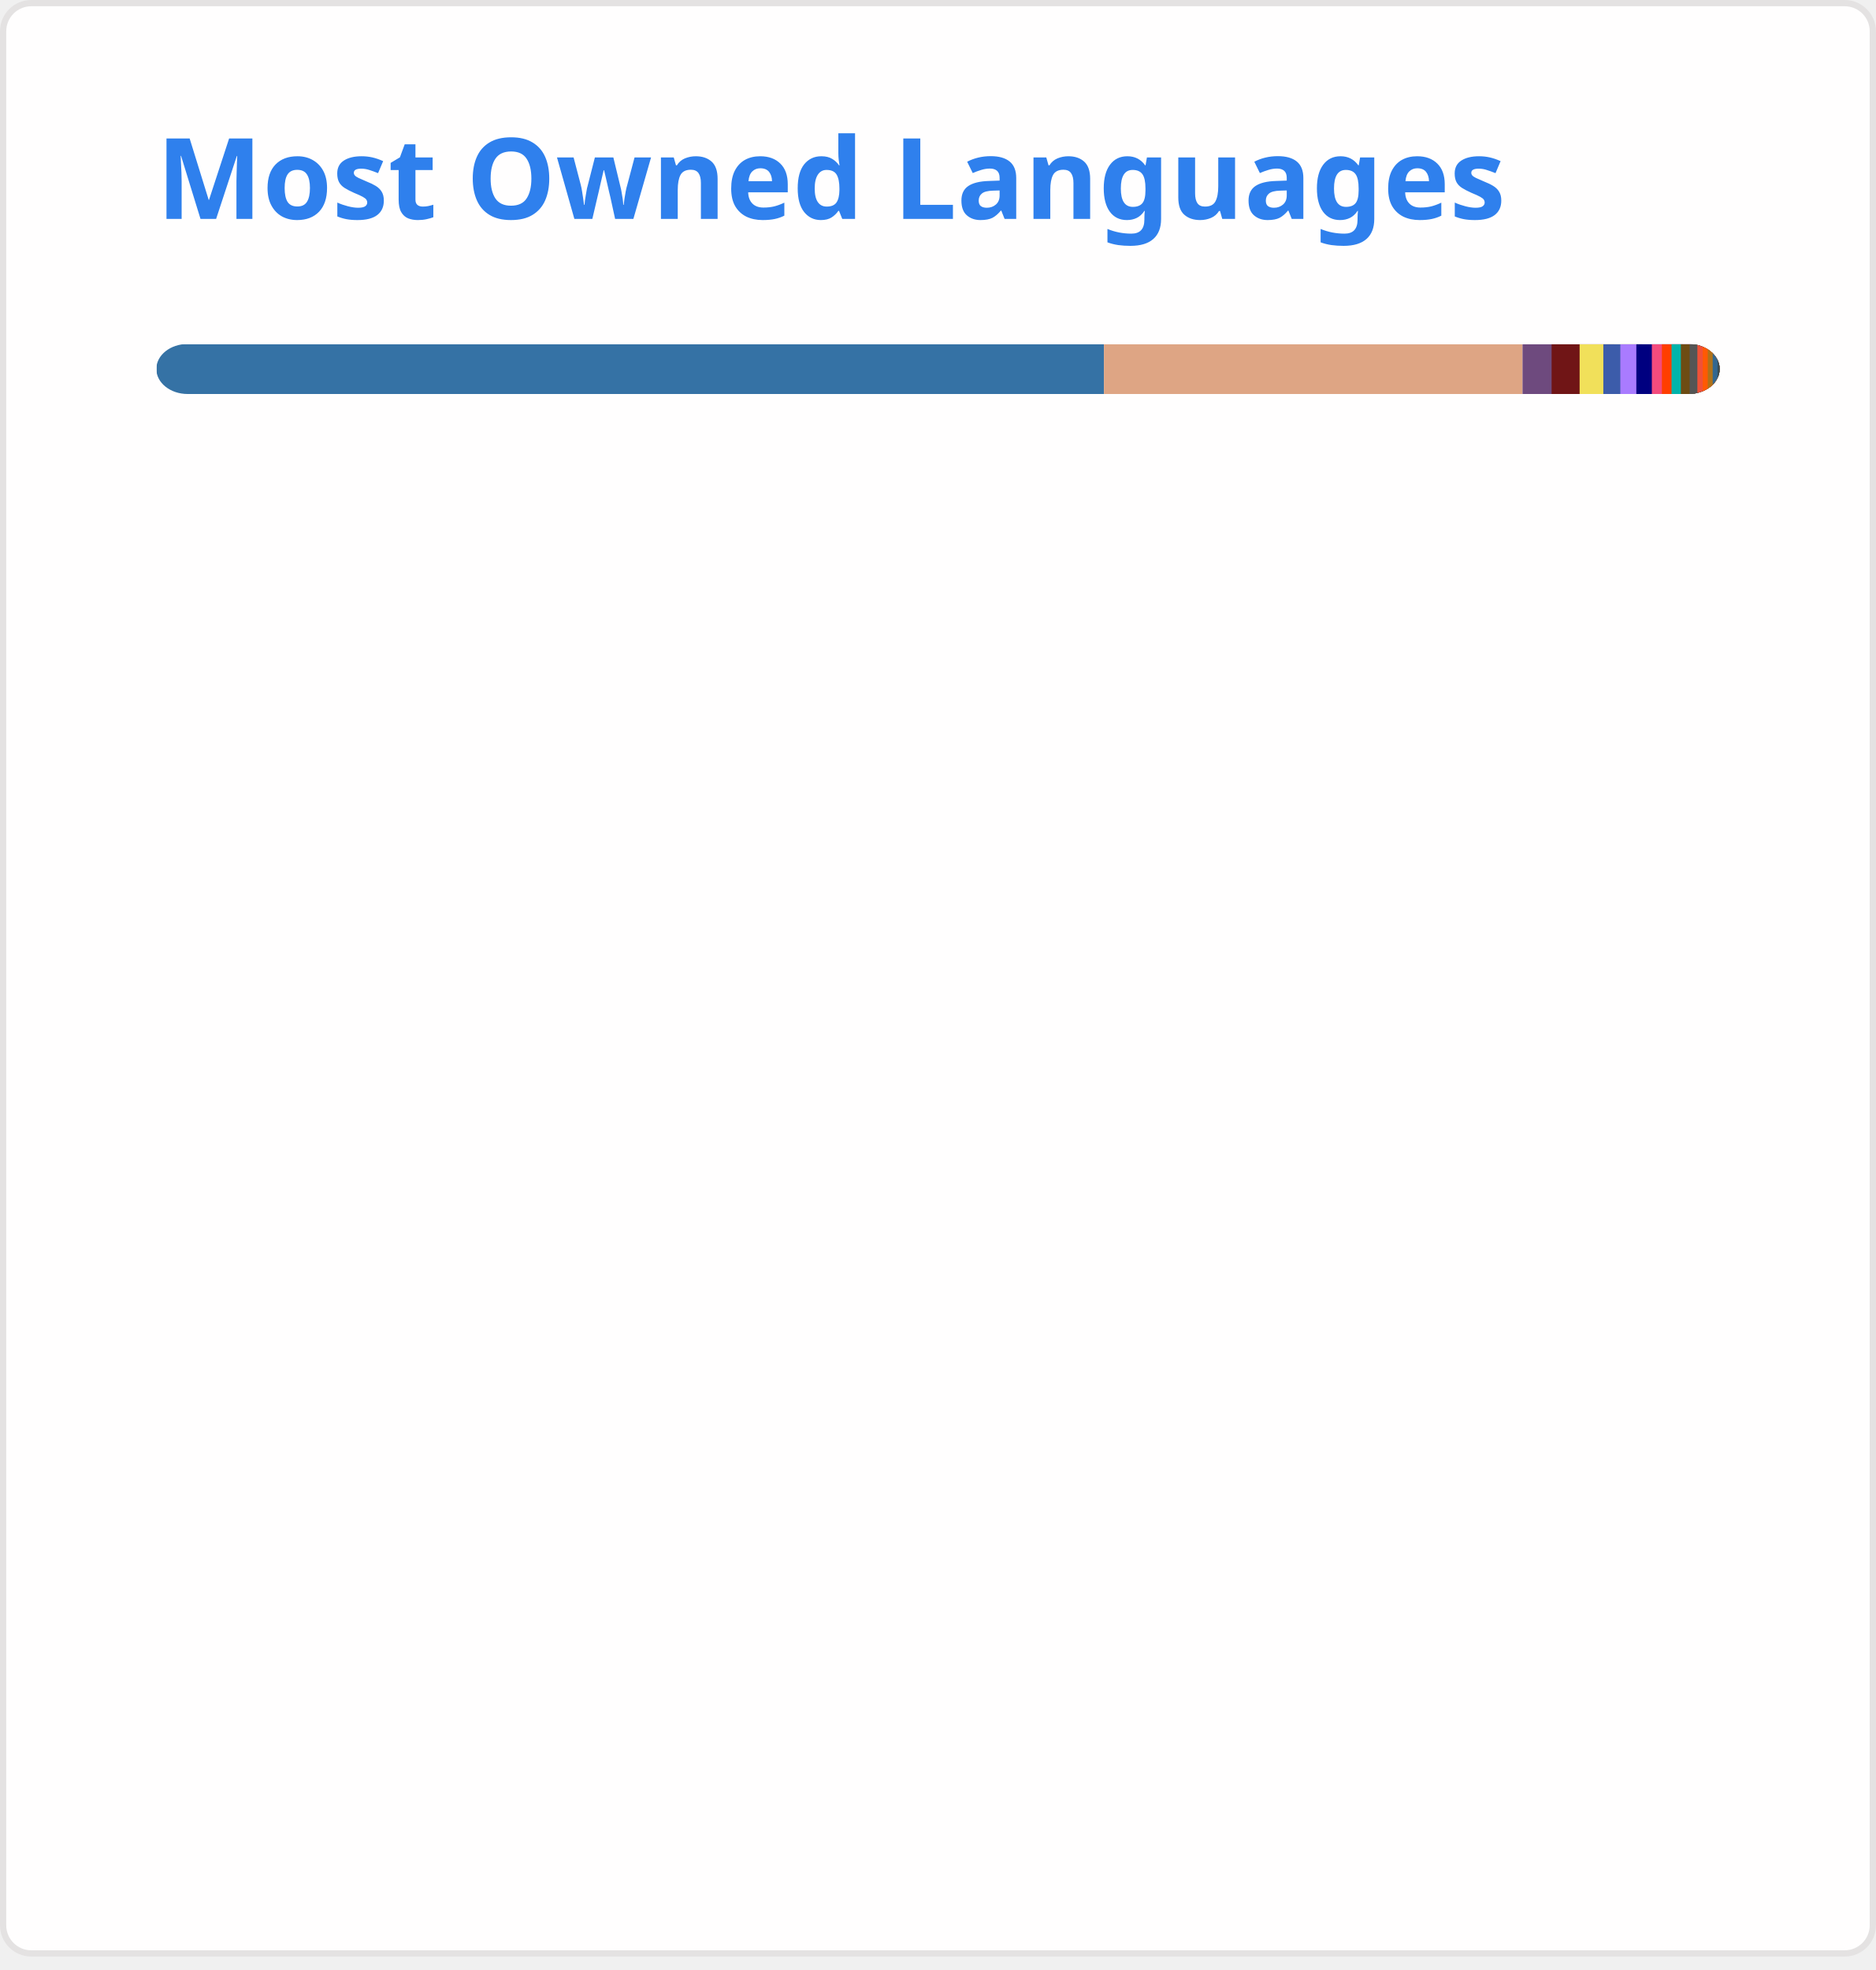
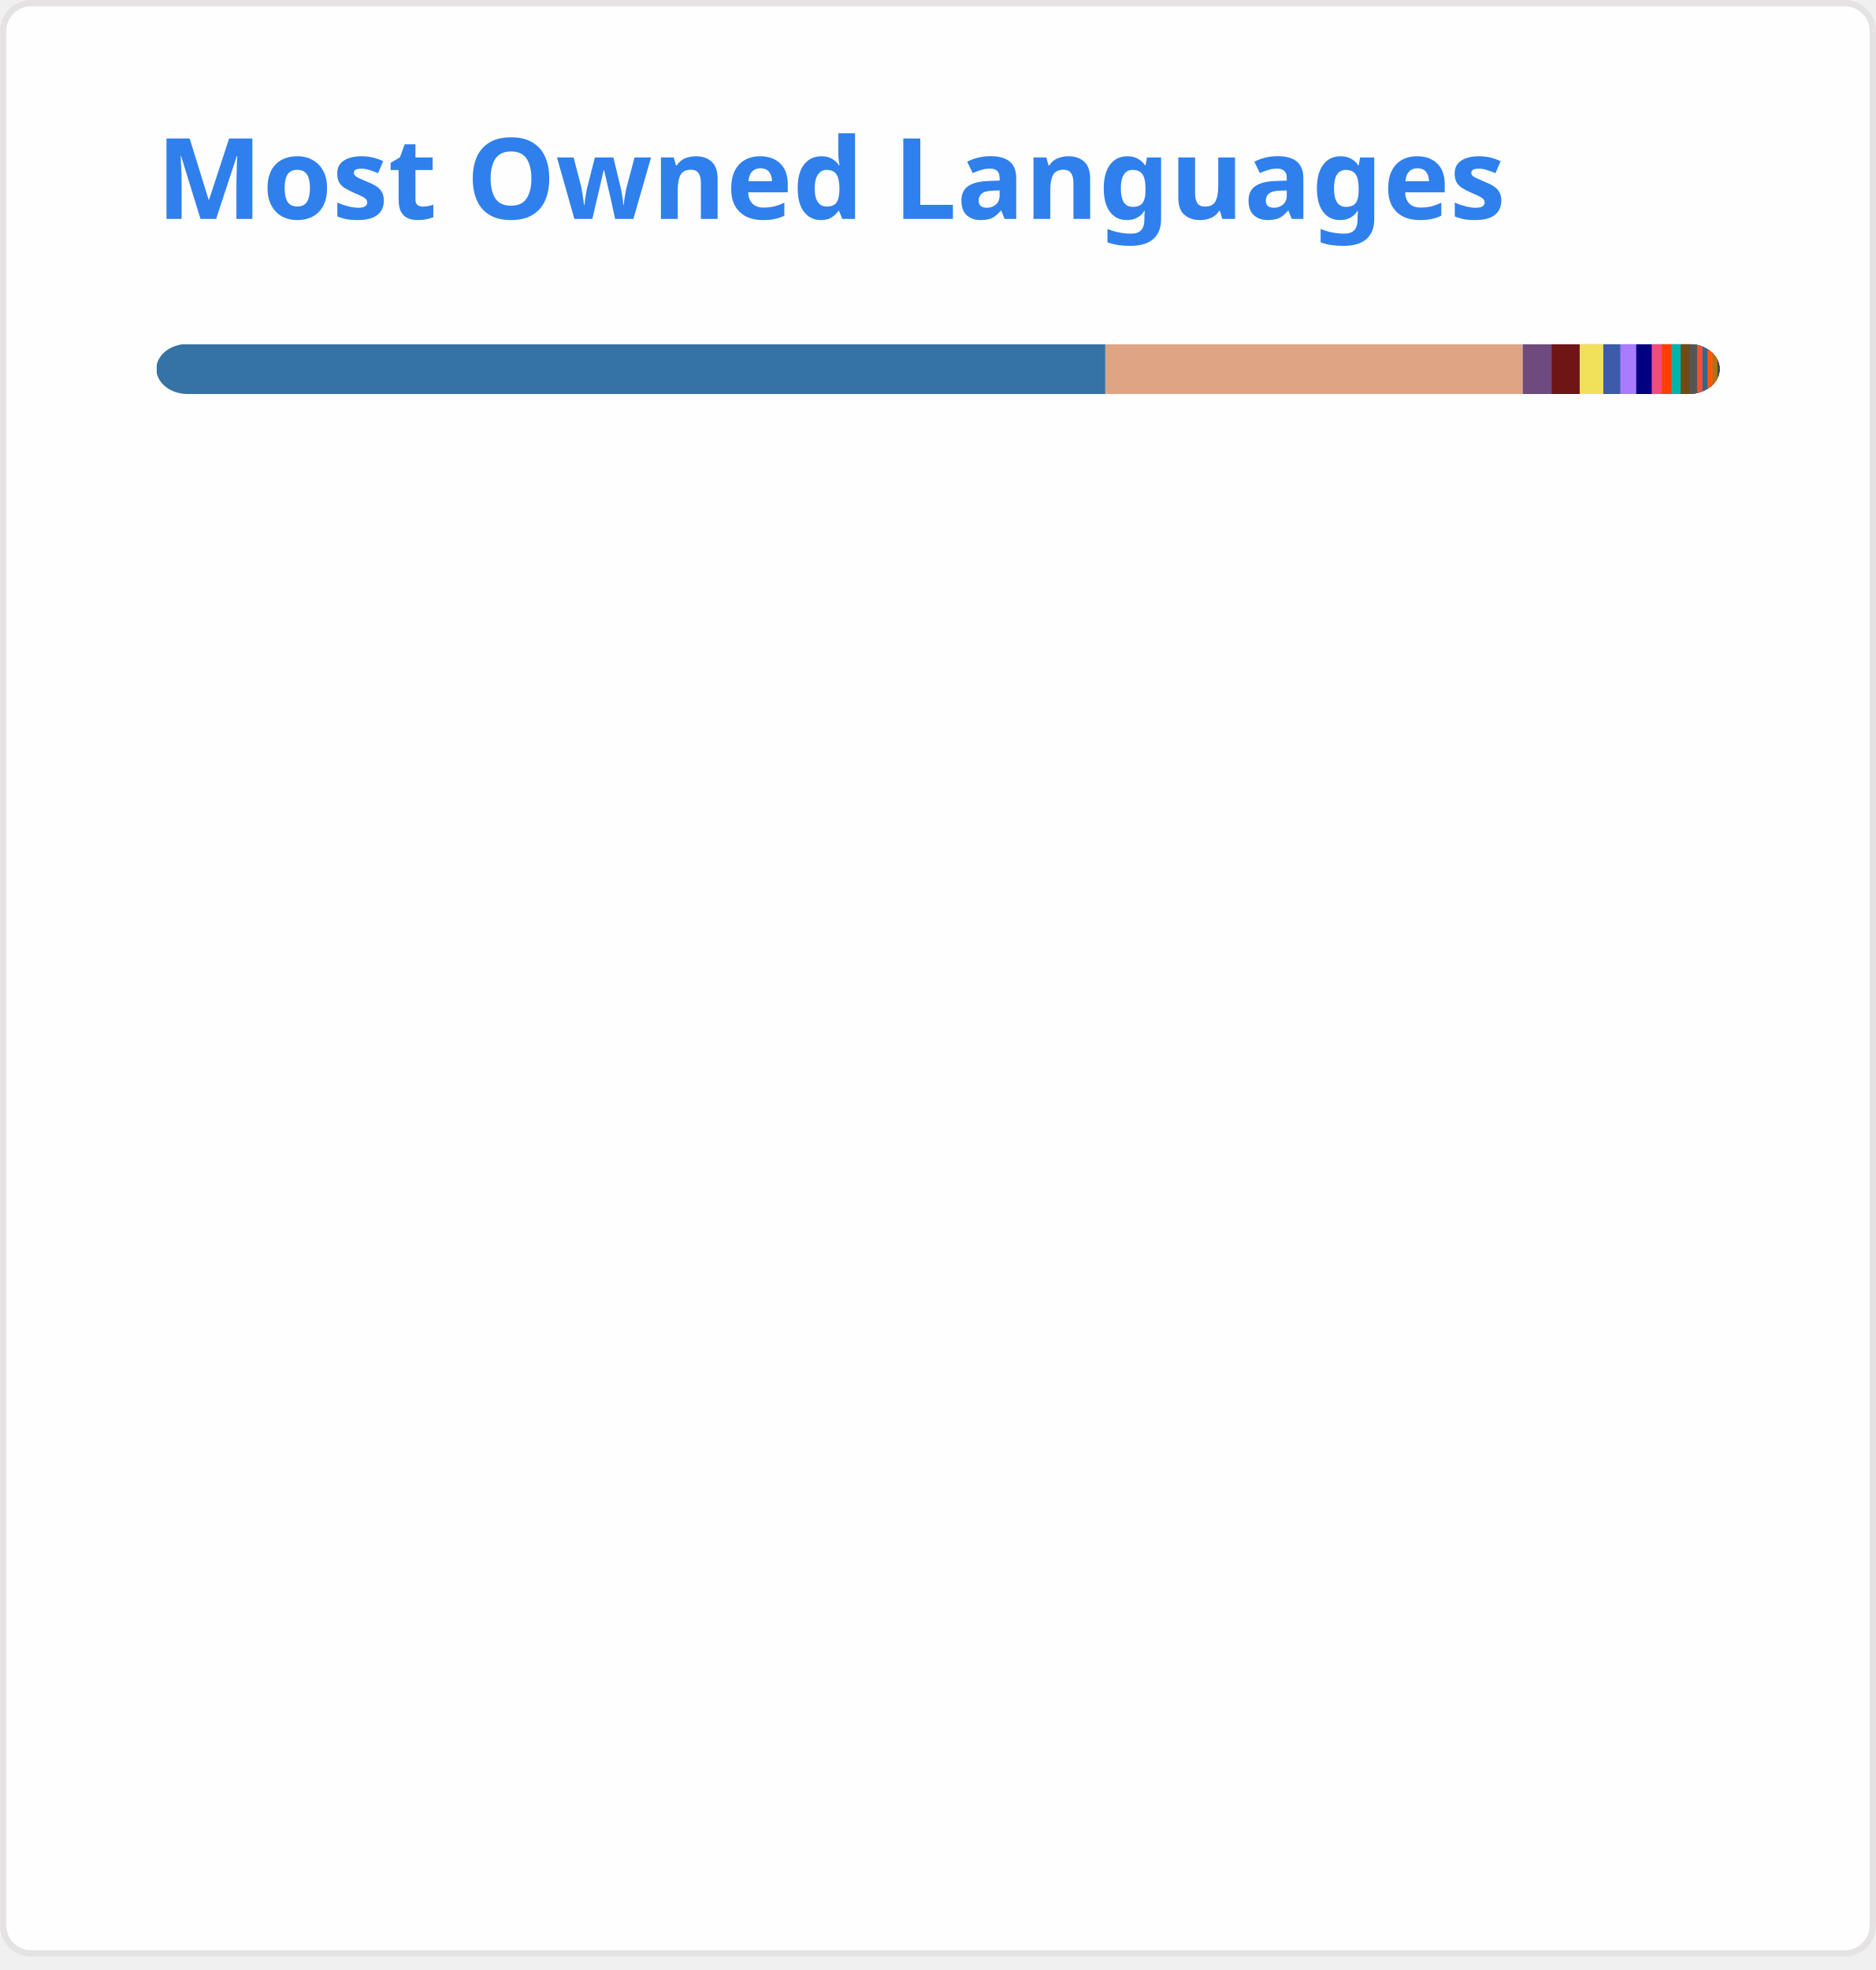
<svg xmlns="http://www.w3.org/2000/svg" width="300" height="315" viewBox="0 0 300 315" fill="none" role="img" aria-labelledby="descId">
  <style>
.header {
font: 600 18px 'Segoe UI', Ubuntu, Sans-Serif;
fill: #2f80ed;
animation: fadeInAnimation 0.8s ease-in-out forwards;
}
@supports(-moz-appearance: auto) {
/* Selector detects Firefox */
.header { font-size: 15.5px; }
}

@keyframes slideInAnimation {
from {
width: 0;
}
to {
width: calc(100%-100px);
}
}
@keyframes growWidthAnimation {
from {
width: 0;
}
to {
width: 100%;
}
}
.stat {
font: 600 14px 'Segoe UI', Ubuntu, "Helvetica Neue", Sans-Serif; fill: #434d58;
}
@supports(-moz-appearance: auto) {
/* Selector detects Firefox */
.stat { font-size:12px; }
}
.bold { font-weight: 700 }
.lang-name {
font: 400 11px "Segoe UI", Ubuntu, Sans-Serif;
fill: #434d58;
}
.stagger {
opacity: 0;
animation: fadeInAnimation 0.3s ease-in-out forwards;
}
#rect-mask rect{
animation: slideInAnimation 1s ease-in-out forwards;
}
.lang-progress{
animation: growWidthAnimation 0.6s ease-in-out forwards;
}



/* Animations */
@keyframes scaleInAnimation {
from {
transform: translate(-5px, 5px) scale(0);
}
to {
transform: translate(-5px, 5px) scale(1);
}
}
@keyframes fadeInAnimation {
from {
opacity: 0;
}
to {
opacity: 1;
}
}


</style>
  <rect data-testid="card-bg" x="0.5" y="0.5" rx="4.5" height="99%" stroke="#e4e2e2" width="299" fill="#fffefe" stroke-opacity="1" />
  <g data-testid="card-title" transform="translate(25, 35)">
    <g transform="translate(0, 0)">
      <text x="0" y="0" class="header" data-testid="header">Most Owned Languages</text>
    </g>
  </g>
  <g data-testid="main-card-body" transform="translate(0, 55)">
    <svg data-testid="lang-items" x="25">
      <mask id="rect-mask">
        <rect x="0" y="0" width="250" height="8" fill="white" rx="5" />
      </mask>
-       <rect mask="url(#rect-mask)" data-testid="lang-progress" x="0" y="0" width="151.54" height="8" fill="#3572A5" />
-       <rect mask="url(#rect-mask)" data-testid="lang-progress" x="151.54" y="0" width="66.94" height="8" fill="#dea584" />
-       <rect mask="url(#rect-mask)" data-testid="lang-progress" x="218.48" y="0" width="14.65" height="8" fill="#6e4a7e" />
-       <rect mask="url(#rect-mask)" data-testid="lang-progress" x="223.13" y="0" width="14.48" height="8" fill="#701516" />
-       <rect mask="url(#rect-mask)" data-testid="lang-progress" x="227.61" y="0" width="13.79" height="8" fill="#f1e05a" />
-       <rect mask="url(#rect-mask)" data-testid="lang-progress" x="231.4" y="0" width="12.72" height="8" fill="#3c5caa" />
-       <rect mask="url(#rect-mask)" data-testid="lang-progress" x="234.12" y="0" width="12.56" height="8" fill="#A97BFF" />
-       <rect mask="url(#rect-mask)" data-testid="lang-progress" x="236.68" y="0" width="12.48" height="8" fill="#000080" />
-       <rect mask="url(#rect-mask)" data-testid="lang-progress" x="239.16" y="0" width="11.61" height="8" fill="#f34b7d" />
-       <rect mask="url(#rect-mask)" data-testid="lang-progress" x="240.77" y="0" width="11.54" height="8" fill="#ff3e00" />
-       <rect mask="url(#rect-mask)" data-testid="lang-progress" x="242.31" y="0" width="11.49" height="8" fill="#00B4AB" />
-       <rect mask="url(#rect-mask)" data-testid="lang-progress" x="243.8" y="0" width="11.4" height="8" fill="#6E4C13" />
-       <rect mask="url(#rect-mask)" data-testid="lang-progress" x="245.2" y="0" width="11.24" height="8" fill="#555555" />
-       <rect mask="url(#rect-mask)" data-testid="lang-progress" x="246.44" y="0" width="10.86" height="8" fill="#F05138" />
-       <rect mask="url(#rect-mask)" data-testid="lang-progress" x="247.3" y="0" width="10.8" height="8" fill="#ff5a03" />
-       <rect mask="url(#rect-mask)" data-testid="lang-progress" x="248.1" y="0" width="10.79" height="8" fill="#b07219" />
-       <rect mask="url(#rect-mask)" data-testid="lang-progress" x="248.89" y="0" width="10.77" height="8" fill="#336790" />
-       <rect mask="url(#rect-mask)" data-testid="lang-progress" x="249.66" y="0" width="10.35" height="8" fill="#384d54" />
+       <rect mask="url(#rect-mask)" data-testid="lang-progress" x="0" y="0" width="151.76" height="8" fill="#3572A5" />
+       <rect mask="url(#rect-mask)" data-testid="lang-progress" x="151.76" y="0" width="66.75" height="8" fill="#dea584" />
+       <rect mask="url(#rect-mask)" data-testid="lang-progress" x="218.51" y="0" width="14.64" height="8" fill="#6e4a7e" />
+       <rect mask="url(#rect-mask)" data-testid="lang-progress" x="223.15" y="0" width="14.47" height="8" fill="#701516" />
+       <rect mask="url(#rect-mask)" data-testid="lang-progress" x="227.62" y="0" width="13.78" height="8" fill="#f1e05a" />
+       <rect mask="url(#rect-mask)" data-testid="lang-progress" x="231.4" y="0" width="12.71" height="8" fill="#3c5caa" />
+       <rect mask="url(#rect-mask)" data-testid="lang-progress" x="234.11" y="0" width="12.55" height="8" fill="#A97BFF" />
+       <rect mask="url(#rect-mask)" data-testid="lang-progress" x="236.66" y="0" width="12.48" height="8" fill="#000080" />
+       <rect mask="url(#rect-mask)" data-testid="lang-progress" x="239.14" y="0" width="11.61" height="8" fill="#f34b7d" />
+       <rect mask="url(#rect-mask)" data-testid="lang-progress" x="240.75" y="0" width="11.53" height="8" fill="#ff3e00" />
+       <rect mask="url(#rect-mask)" data-testid="lang-progress" x="242.28" y="0" width="11.49" height="8" fill="#00B4AB" />
+       <rect mask="url(#rect-mask)" data-testid="lang-progress" x="243.77" y="0" width="11.4" height="8" fill="#6E4C13" />
+       <rect mask="url(#rect-mask)" data-testid="lang-progress" x="245.17" y="0" width="11.23" height="8" fill="#555555" />
+       <rect mask="url(#rect-mask)" data-testid="lang-progress" x="246.4" y="0" width="10.86" height="8" fill="#F05138" />
+       <rect mask="url(#rect-mask)" data-testid="lang-progress" x="247.26" y="0" width="10.81" height="8" fill="#336790" />
+       <rect mask="url(#rect-mask)" data-testid="lang-progress" x="248.07" y="0" width="10.8" height="8" fill="#ff5a03" />
+       <rect mask="url(#rect-mask)" data-testid="lang-progress" x="248.87" y="0" width="10.78" height="8" fill="#b07219" />
+       <rect mask="url(#rect-mask)" data-testid="lang-progress" x="249.65" y="0" width="10.34" height="8" fill="#384d54" />
      <g transform="translate(0, 25)">
        <g transform="translate(0, 0)">
          <g transform="translate(0, 0)">
            <g class="stagger" style="animation-delay: 450ms">
              <circle cx="5" cy="6" r="5" fill="#3572A5" />
              <text data-testid="lang-name" x="15" y="10" class="lang-name">
Python 3.3 MB
</text>
            </g>
          </g>
          <g transform="translate(0, 25)">
            <g class="stagger" style="animation-delay: 600ms">
              <circle cx="5" cy="6" r="5" fill="#dea584" />
              <text data-testid="lang-name" x="15" y="10" class="lang-name">
Rust 1.5 MB
</text>
            </g>
          </g>
          <g transform="translate(0, 50)">
            <g class="stagger" style="animation-delay: 750ms">
              <circle cx="5" cy="6" r="5" fill="#6e4a7e" />
              <text data-testid="lang-name" x="15" y="10" class="lang-name">
Elixir 103.3 KB
</text>
            </g>
          </g>
          <g transform="translate(0, 75)">
            <g class="stagger" style="animation-delay: 900ms">
              <circle cx="5" cy="6" r="5" fill="#701516" />
              <text data-testid="lang-name" x="15" y="10" class="lang-name">
Ruby 99.5 KB
</text>
            </g>
          </g>
          <g transform="translate(0, 100)">
            <g class="stagger" style="animation-delay: 1050ms">
              <circle cx="5" cy="6" r="5" fill="#f1e05a" />
              <text data-testid="lang-name" x="15" y="10" class="lang-name">
JavaScript 84.2 KB
</text>
            </g>
          </g>
          <g transform="translate(0, 125)">
            <g class="stagger" style="animation-delay: 1200ms">
              <circle cx="5" cy="6" r="5" fill="#3c5caa" />
              <text data-testid="lang-name" x="15" y="10" class="lang-name">
Racket 60.4 KB
</text>
            </g>
          </g>
          <g transform="translate(0, 150)">
            <g class="stagger" style="animation-delay: 1350ms">
              <circle cx="5" cy="6" r="5" fill="#A97BFF" />
              <text data-testid="lang-name" x="15" y="10" class="lang-name">
Kotlin 56.9 KB
</text>
            </g>
          </g>
          <g transform="translate(0, 175)">
            <g class="stagger" style="animation-delay: 1500ms">
              <circle cx="5" cy="6" r="5" fill="#000080" />
              <text data-testid="lang-name" x="15" y="10" class="lang-name">
- Lua 55.1 KB
+ Lua 55.2 KB
</text>
            </g>
          </g>
          <g transform="translate(0, 200)">
            <g class="stagger" style="animation-delay: 1650ms">
              <circle cx="5" cy="6" r="5" fill="#f34b7d" />
              <text data-testid="lang-name" x="15" y="10" class="lang-name">
C++ 35.9 KB
</text>
            </g>
          </g>
        </g>
        <g transform="translate(150, 0)">
          <g transform="translate(0, 0)">
            <g class="stagger" style="animation-delay: 450ms">
              <circle cx="5" cy="6" r="5" fill="#ff3e00" />
              <text data-testid="lang-name" x="15" y="10" class="lang-name">
Svelte 34.2 KB
</text>
            </g>
          </g>
          <g transform="translate(0, 25)">
            <g class="stagger" style="animation-delay: 600ms">
              <circle cx="5" cy="6" r="5" fill="#00B4AB" />
              <text data-testid="lang-name" x="15" y="10" class="lang-name">
Dart 33.2 KB
</text>
            </g>
          </g>
          <g transform="translate(0, 50)">
            <g class="stagger" style="animation-delay: 750ms">
              <circle cx="5" cy="6" r="5" fill="#6E4C13" />
              <text data-testid="lang-name" x="15" y="10" class="lang-name">
Assembly 31.1 KB
</text>
            </g>
          </g>
          <g transform="translate(0, 75)">
            <g class="stagger" style="animation-delay: 900ms">
              <circle cx="5" cy="6" r="5" fill="#555555" />
              <text data-testid="lang-name" x="15" y="10" class="lang-name">
C 27.5 KB
</text>
            </g>
          </g>
          <g transform="translate(0, 100)">
            <g class="stagger" style="animation-delay: 1050ms">
              <circle cx="5" cy="6" r="5" fill="#F05138" />
              <text data-testid="lang-name" x="15" y="10" class="lang-name">
Swift 19.1 KB
</text>
            </g>
          </g>
          <g transform="translate(0, 125)">
            <g class="stagger" style="animation-delay: 1200ms">
-               <circle cx="5" cy="6" r="5" fill="#ff5a03" />
-               <text data-testid="lang-name" x="15" y="10" class="lang-name">
- Astro 17.8 KB
+               <circle cx="5" cy="6" r="5" fill="#336790" />
+               <text data-testid="lang-name" x="15" y="10" class="lang-name">
+ PLpgSQL 18.1 KB
</text>
            </g>
          </g>
          <g transform="translate(0, 150)">
            <g class="stagger" style="animation-delay: 1350ms">
-               <circle cx="5" cy="6" r="5" fill="#b07219" />
-               <text data-testid="lang-name" x="15" y="10" class="lang-name">
- Java 17.5 KB
+               <circle cx="5" cy="6" r="5" fill="#ff5a03" />
+               <text data-testid="lang-name" x="15" y="10" class="lang-name">
+ Astro 17.8 KB
</text>
            </g>
          </g>
          <g transform="translate(0, 175)">
            <g class="stagger" style="animation-delay: 1500ms">
-               <circle cx="5" cy="6" r="5" fill="#336790" />
-               <text data-testid="lang-name" x="15" y="10" class="lang-name">
- PLpgSQL 17.1 KB
+               <circle cx="5" cy="6" r="5" fill="#b07219" />
+               <text data-testid="lang-name" x="15" y="10" class="lang-name">
+ Java 17.5 KB
</text>
            </g>
          </g>
          <g transform="translate(0, 200)">
            <g class="stagger" style="animation-delay: 1650ms">
              <circle cx="5" cy="6" r="5" fill="#384d54" />
              <text data-testid="lang-name" x="15" y="10" class="lang-name">
Dockerfile 7.7 KB
</text>
            </g>
          </g>
        </g>
      </g>
    </svg>
  </g>
</svg>
